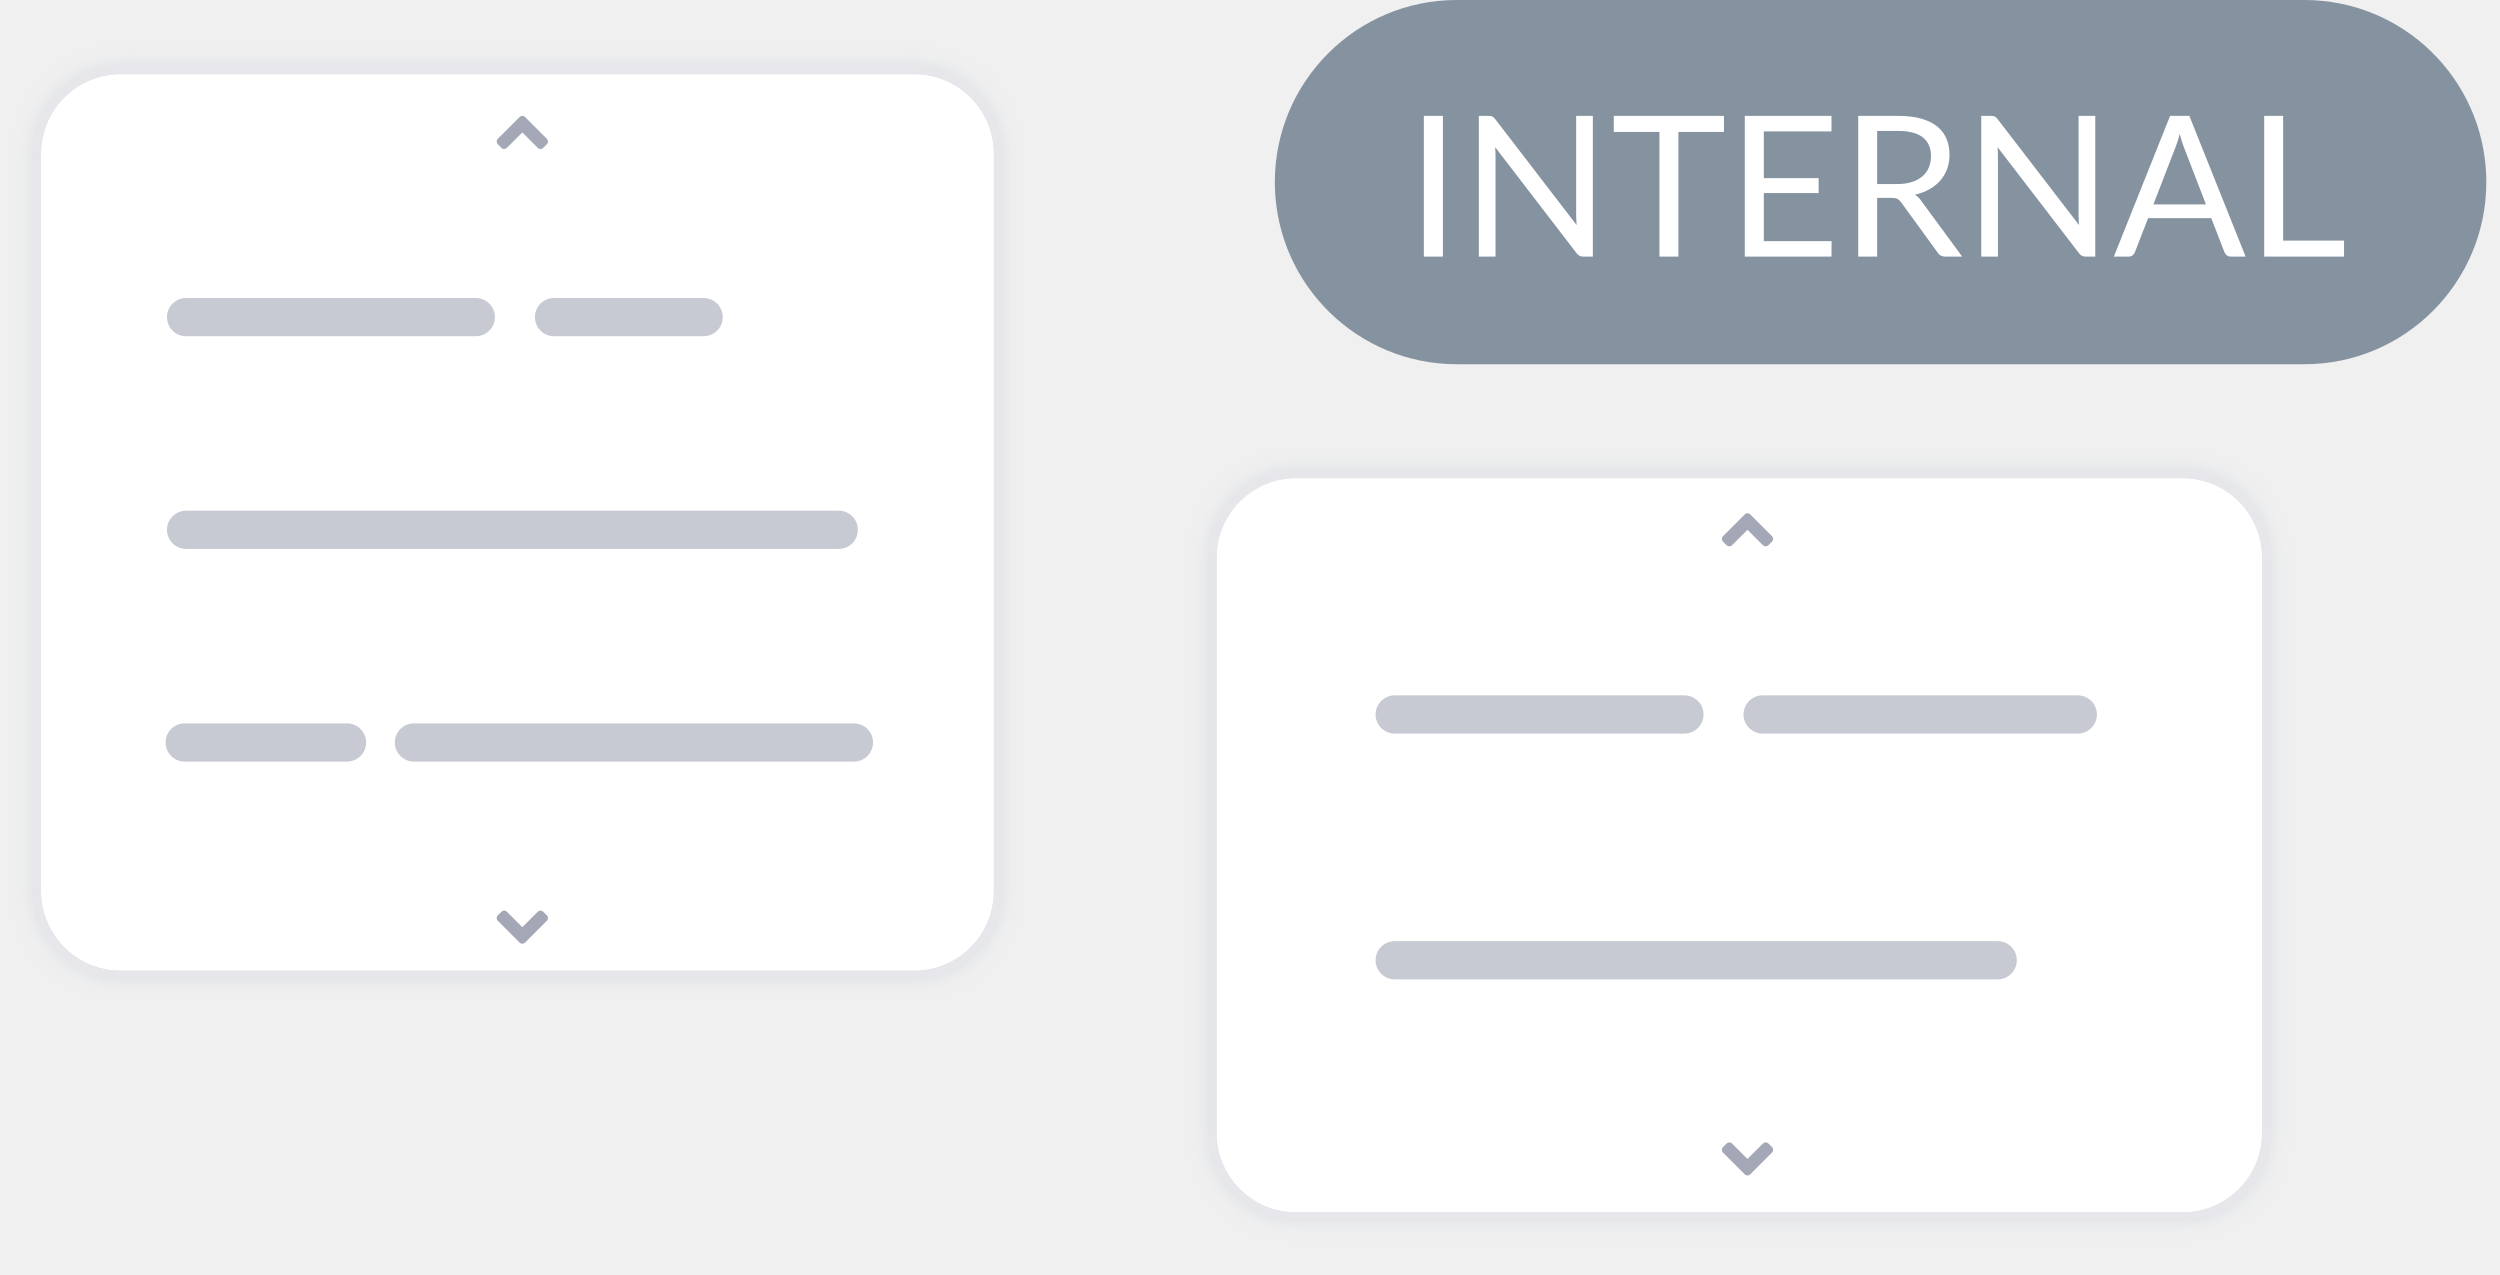
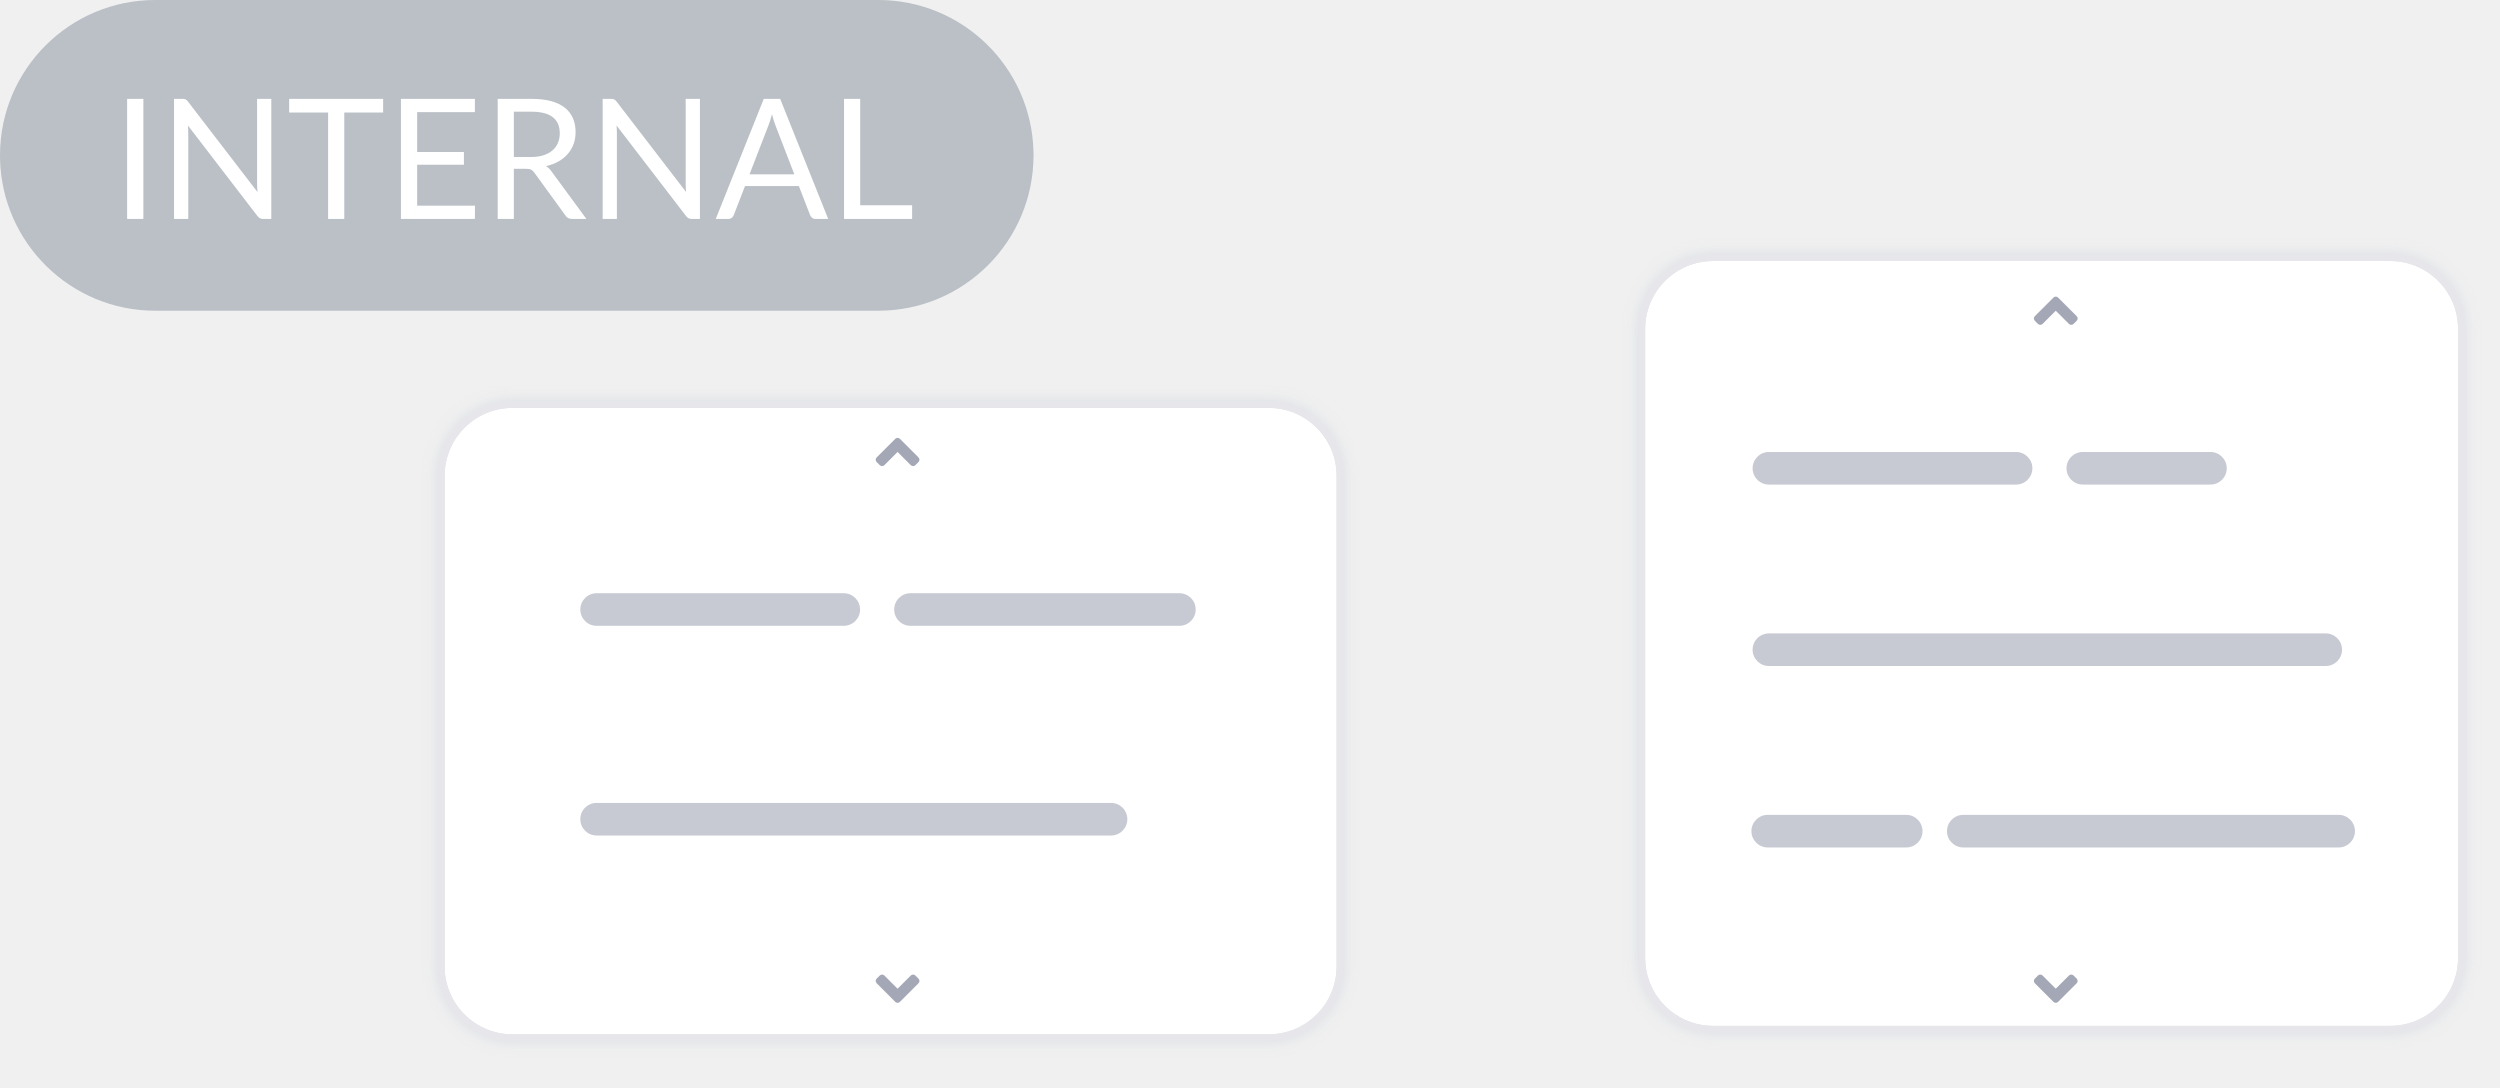
- <svg xmlns="http://www.w3.org/2000/svg" width="151px" height="77px" viewBox="0 0 151 77" version="1.1">
+ <svg xmlns="http://www.w3.org/2000/svg" width="177px" height="77px" viewBox="0 0 177 77" version="1.1">
  <defs>
    <filter x="-4.2%" y="-4.5%" width="108.5%" height="108.9%" filterUnits="objectBoundingBox" id="filter-1">
      <feOffset dx="0" dy="0" in="SourceAlpha" result="shadowOffsetOuter1" />
      <feGaussianBlur stdDeviation="0.5" in="shadowOffsetOuter1" result="shadowBlurOuter1" />
      <feColorMatrix values="0 0 0 0 0.533   0 0 0 0 0.596   0 0 0 0 0.667  0 0 0 0.5 0" type="matrix" in="shadowBlurOuter1" result="shadowMatrixOuter1" />
      <feMerge>
        <feMergeNode in="shadowMatrixOuter1" />
        <feMergeNode in="SourceGraphic" />
      </feMerge>
    </filter>
    <filter x="-3.8%" y="-5.4%" width="107.7%" height="110.9%" filterUnits="objectBoundingBox" id="filter-2">
      <feOffset dx="0" dy="0" in="SourceAlpha" result="shadowOffsetOuter1" />
      <feGaussianBlur stdDeviation="0.5" in="shadowOffsetOuter1" result="shadowBlurOuter1" />
      <feColorMatrix values="0 0 0 0 0.533   0 0 0 0 0.596   0 0 0 0 0.667  0 0 0 0.5 0" type="matrix" in="shadowBlurOuter1" result="shadowMatrixOuter1" />
      <feMerge>
        <feMergeNode in="shadowMatrixOuter1" />
        <feMergeNode in="SourceGraphic" />
      </feMerge>
    </filter>
  </defs>
  <g id="pages" stroke="none" stroke-width="1" fill="none" fill-rule="evenodd">
-     <g id="InternalDropdown" transform="translate(2, 0)" fill-rule="nonzero">
-       <g id="Group-203" transform="translate(0, 4)">
+     <g id="InternalDropdown" fill-rule="nonzero">
+       <g id="Group-218" transform="translate(116, 18)">
        <g id="price_active-copy" filter="url(#filter-1)">
          <path d="M5.285,0.48 C2.631,0.48 0.48,2.631 0.48,5.285 L0.48,49.825 C0.48,52.479 2.631,54.63 5.285,54.63 L53.225,54.63 C55.879,54.63 58.03,52.479 58.03,49.825 L58.03,5.285 C58.03,2.631 55.879,0.48 53.225,0.48 L5.285,0.48 Z" id="Rectangle-17" fill="#FFFFFF" />
          <path d="M5.285,0 L53.225,0 C56.144,0 58.51,2.366 58.51,5.285 L58.51,49.825 C58.51,52.744 56.144,55.11 53.225,55.11 L5.285,55.11 C2.366,55.11 0,52.744 0,49.825 L0,5.285 C0,2.366 2.366,0 5.285,0 Z M5.285,0.48 C2.631,0.48 0.48,2.631 0.48,5.285 L0.48,49.825 C0.48,52.479 2.631,54.63 5.285,54.63 L53.225,54.63 C55.879,54.63 58.03,52.479 58.03,49.825 L58.03,5.285 C58.03,2.631 55.879,0.48 53.225,0.48 L5.285,0.48 Z" id="Rectangle-17" fill="#E6E6EB" />
        </g>
-         <g id="price_active-copy-2" filter="url(#filter-2)" transform="translate(71, 24.4)">
+         <g id="Group-204" transform="translate(8, 3)">
+           <g id="Group-130" transform="translate(0, 11)">
+             <path d="M1.239,15.154 C0.602,15.154 0.085,14.637 0.085,14 C0.085,13.363 0.602,12.846 1.239,12.846 L40.662,12.846 C41.3,12.846 41.816,13.363 41.816,14 C41.816,14.637 41.3,15.154 40.662,15.154 L1.239,15.154 Z" id="Path-Copy" fill-opacity="0.6" fill="#A4A7B5" />
+             <path d="M18.739,-1.32938105e-12 C19.377,-1.32938105e-12 19.893,0.517 19.893,1.154 C19.893,1.791 19.377,2.308 18.739,2.308 L1.239,2.308 C0.602,2.308 0.085,1.791 0.085,1.154 C0.085,0.517 0.602,-1.32938105e-12 1.239,-1.32938105e-12 L18.739,-1.32938105e-12 Z M32.5,-1.32938105e-12 C33.137,-1.32938105e-12 33.654,0.517 33.654,1.154 C33.654,1.791 33.137,2.308 32.5,2.308 L23.462,2.308 C22.824,2.308 22.308,1.791 22.308,1.154 C22.308,0.517 22.824,-1.32938105e-12 23.462,-1.32938105e-12 L32.5,-1.32938105e-12 Z" id="Combined-Shape" fill-opacity="0.6" fill="#A4A7B5" />
+             <path d="M10.962,25.692 C11.599,25.692 12.115,26.209 12.115,26.846 C12.115,27.483 11.599,28 10.962,28 L1.154,28 C0.517,28 -3.55271368e-14,27.483 -3.55271368e-14,26.846 C-3.55271368e-14,26.209 0.517,25.692 1.154,25.692 L10.962,25.692 Z M41.577,25.692 C42.214,25.692 42.731,26.209 42.731,26.846 C42.731,27.483 42.214,28 41.577,28 L15,28 C14.363,28 13.846,27.483 13.846,26.846 C13.846,26.209 14.363,25.692 15,25.692 L41.577,25.692 Z" id="Combined-Shape" fill="#C8CAD3" />
+           </g>
+           <path d="M21.385,49.932 L20.068,48.615 C19.977,48.524 19.977,48.377 20.068,48.287 L20.287,48.068 C20.378,47.977 20.525,47.977 20.615,48.068 L21.548,49.001 L22.482,48.068 C22.573,47.977 22.72,47.977 22.81,48.068 L23.029,48.287 C23.12,48.378 23.12,48.525 23.029,48.615 L21.712,49.932 C21.623,50.023 21.476,50.023 21.385,49.932 L21.385,49.932 Z" id="Shape" fill="#A4A7B5" transform="translate(21.5484, 49) rotate(-360) translate(-21.5484, -49) " />
+           <path d="M21.385,1.932 L20.068,0.615 C19.977,0.524 19.977,0.377 20.068,0.287 L20.287,0.068 C20.378,-0.023 20.525,-0.023 20.615,0.068 L21.548,1.001 L22.482,0.068 C22.573,-0.023 22.72,-0.023 22.81,0.068 L23.029,0.287 C23.12,0.378 23.12,0.525 23.029,0.615 L21.712,1.932 C21.623,2.023 21.476,2.023 21.385,1.932 L21.385,1.932 Z" id="Shape-Copy-4" fill="#A4A7B5" transform="translate(21.5484, 1) scale(1, -1) rotate(-360) translate(-21.5484, -1) " />
+         </g>
+       </g>
+       <g id="Group-220" transform="translate(31, 28.4)">
+         <g id="price_active-copy-2" filter="url(#filter-2)">
          <path d="M5.285,0.48 C2.631,0.48 0.48,2.631 0.48,5.285 L0.48,40.025 C0.48,42.679 2.631,44.83 5.285,44.83 L58.825,44.83 C61.479,44.83 63.63,42.679 63.63,40.025 L63.63,5.285 C63.63,2.631 61.479,0.48 58.825,0.48 L5.285,0.48 Z" id="Rectangle-17" fill="#FFFFFF" />
          <path d="M5.285,0 L58.825,0 C61.744,0 64.11,2.366 64.11,5.285 L64.11,40.025 C64.11,42.944 61.744,45.31 58.825,45.31 L5.285,45.31 C2.366,45.31 0,42.944 0,40.025 L0,5.285 C0,2.366 2.366,0 5.285,0 Z M5.285,0.48 C2.631,0.48 0.48,2.631 0.48,5.285 L0.48,40.025 C0.48,42.679 2.631,44.83 5.285,44.83 L58.825,44.83 C61.479,44.83 63.63,42.679 63.63,40.025 L63.63,5.285 C63.63,2.631 61.479,0.48 58.825,0.48 L5.285,0.48 Z" id="Rectangle-17" fill="#E6E6EB" />
        </g>
+         <g id="Group-204" transform="translate(10, 2.6)" fill="#A4A7B5">
+           <g id="Group-130" transform="translate(0, 11)" fill-opacity="0.6">
+             <path d="M1.239,17.154 C0.602,17.154 0.085,16.637 0.085,16 C0.085,15.363 0.602,14.846 1.239,14.846 L37.662,14.846 C38.3,14.846 38.816,15.363 38.816,16 C38.816,16.637 38.3,17.154 37.662,17.154 L1.239,17.154 Z" id="Path-Copy" />
+             <path d="M18.739,-7.20778992e-12 C19.377,-7.20778992e-12 19.893,0.517 19.893,1.154 C19.893,1.791 19.377,2.308 18.739,2.308 L1.239,2.308 C0.602,2.308 0.085,1.791 0.085,1.154 C0.085,0.517 0.602,-7.20778992e-12 1.239,-7.20778992e-12 L18.739,-7.20778992e-12 Z M42.5,-7.20778992e-12 C43.137,-7.20778992e-12 43.654,0.517 43.654,1.154 C43.654,1.791 43.137,2.308 42.5,2.308 L23.462,2.308 C22.824,2.308 22.308,1.791 22.308,1.154 C22.308,0.517 22.824,-7.20778992e-12 23.462,-7.20778992e-12 L42.5,-7.20778992e-12 Z" id="Combined-Shape" />
+           </g>
+           <path d="M23.81,38.068 L24.029,38.287 C24.12,38.378 24.12,38.525 24.029,38.615 L22.712,39.932 C22.623,40.023 22.476,40.023 22.385,39.932 L21.068,38.615 C20.977,38.524 20.977,38.377 21.068,38.287 L21.287,38.068 C21.378,37.977 21.525,37.977 21.615,38.068 L22.548,39.001 L23.482,38.068 C23.573,37.977 23.72,37.977 23.81,38.068 Z M22.385,0.068 C22.476,-0.023 22.623,-0.023 22.712,0.068 L22.712,0.068 L24.029,1.385 C24.12,1.475 24.12,1.622 24.029,1.713 L24.029,1.713 L23.81,1.932 C23.72,2.023 23.573,2.023 23.482,1.932 L23.482,1.932 L22.548,0.999 L21.615,1.932 C21.525,2.023 21.378,2.023 21.287,1.932 L21.287,1.932 L21.068,1.713 C20.977,1.623 20.977,1.476 21.068,1.385 L21.068,1.385 Z" id="Combined-Shape" />
+         </g>
      </g>
-       <path d="M75,11 C75,4.925 79.928,0 85.991,0 L137.182,0 C143.152,0 148.011,4.763 148.169,10.702 L148.173,11 C148.173,17.075 143.244,22 137.182,22 L85.991,22 C80.02,22 75.162,17.237 75.004,11.298 L75,11 Z" id="Path" fill="#8592A0" />
-       <path d="M85.151,15.5 L85.151,7 L84,7 L84,15.5 L85.151,15.5 Z M88.33,15.5 L88.33,9.444 C88.33,9.361 88.328,9.272 88.324,9.177 C88.32,9.082 88.314,8.985 88.306,8.886 L88.306,8.886 L93.224,15.292 C93.283,15.368 93.343,15.421 93.405,15.453 C93.466,15.484 93.542,15.5 93.633,15.5 L93.633,15.5 L94.208,15.5 L94.208,7 L93.2,7 L93.2,13.021 C93.2,13.108 93.203,13.2 93.209,13.296 C93.215,13.393 93.222,13.493 93.23,13.596 L93.23,13.596 L88.312,7.196 C88.281,7.156 88.251,7.124 88.223,7.098 C88.196,7.072 88.168,7.052 88.14,7.039 C88.113,7.025 88.081,7.015 88.045,7.009 C88.01,7.003 87.966,7 87.915,7 L87.915,7 L87.322,7 L87.322,15.5 L88.33,15.5 Z M99.375,15.5 L99.375,7.967 L102.127,7.967 L102.127,7 L95.472,7 L95.472,7.967 L98.23,7.967 L98.23,15.5 L99.375,15.5 Z M108.622,15.5 L108.628,14.563 L104.535,14.563 L104.535,11.662 L107.845,11.662 L107.845,10.761 L104.535,10.761 L104.535,7.937 L108.622,7.937 L108.622,7 L103.385,7 L103.385,15.5 L108.622,15.5 Z M111.38,15.5 L111.38,11.953 L112.252,11.953 C112.414,11.953 112.534,11.974 112.611,12.015 C112.688,12.057 112.76,12.125 112.828,12.22 L112.828,12.22 L115.034,15.257 C115.133,15.419 115.287,15.5 115.497,15.5 L115.497,15.5 L116.517,15.5 L114.038,12.125 C113.931,11.967 113.804,11.846 113.658,11.763 C113.986,11.688 114.28,11.577 114.539,11.431 C114.798,11.285 115.017,11.108 115.197,10.9 C115.377,10.692 115.515,10.458 115.61,10.197 C115.704,9.936 115.752,9.655 115.752,9.355 C115.752,8.995 115.691,8.67 115.568,8.379 C115.445,8.088 115.257,7.84 115.002,7.635 C114.747,7.429 114.423,7.272 114.032,7.163 C113.64,7.054 113.176,7 112.638,7 L112.638,7 L110.236,7 L110.236,15.5 L111.38,15.5 Z M112.59,11.117 L111.38,11.117 L111.38,7.908 L112.638,7.908 C113.302,7.908 113.8,8.036 114.133,8.293 C114.465,8.55 114.631,8.932 114.631,9.438 C114.631,9.687 114.587,9.914 114.5,10.12 C114.413,10.326 114.284,10.503 114.112,10.651 C113.94,10.799 113.726,10.914 113.471,10.995 C113.216,11.076 112.923,11.117 112.59,11.117 L112.59,11.117 Z M118.676,15.5 L118.676,9.444 C118.676,9.361 118.674,9.272 118.67,9.177 C118.666,9.082 118.66,8.985 118.652,8.886 L118.652,8.886 L123.57,15.292 C123.629,15.368 123.689,15.421 123.751,15.453 C123.812,15.484 123.888,15.5 123.979,15.5 L123.979,15.5 L124.554,15.5 L124.554,7 L123.546,7 L123.546,13.021 C123.546,13.108 123.549,13.2 123.555,13.296 C123.561,13.393 123.568,13.493 123.576,13.596 L123.576,13.596 L118.658,7.196 C118.627,7.156 118.597,7.124 118.569,7.098 C118.542,7.072 118.514,7.052 118.486,7.039 C118.459,7.025 118.427,7.015 118.391,7.009 C118.356,7.003 118.312,7 118.261,7 L118.261,7 L117.668,7 L117.668,15.5 L118.676,15.5 Z M126.565,15.5 C126.664,15.5 126.747,15.472 126.814,15.417 C126.882,15.362 126.927,15.298 126.951,15.227 L126.951,15.227 L127.746,13.175 L131.56,13.175 L132.355,15.227 C132.386,15.306 132.434,15.371 132.497,15.423 C132.56,15.474 132.643,15.5 132.746,15.5 L132.746,15.5 L133.636,15.5 L130.237,7 L129.074,7 L125.676,15.5 L126.565,15.5 Z M131.239,12.344 L128.066,12.344 L129.401,8.892 C129.488,8.679 129.573,8.412 129.656,8.091 C129.695,8.246 129.737,8.391 129.78,8.527 C129.824,8.664 129.865,8.783 129.905,8.886 L129.905,8.886 L131.239,12.344 Z M139.579,15.5 L139.579,14.533 L135.902,14.533 L135.902,7 L134.757,7 L134.757,15.5 L139.579,15.5 Z" id="INTERNAL" fill="#FFFFFF" />
-       <g id="Group-204" transform="translate(8, 7)">
-         <g id="Group-130" transform="translate(0, 11)">
-           <path d="M1.239,15.154 C0.602,15.154 0.085,14.637 0.085,14 C0.085,13.363 0.602,12.846 1.239,12.846 L40.662,12.846 C41.3,12.846 41.816,13.363 41.816,14 C41.816,14.637 41.3,15.154 40.662,15.154 L1.239,15.154 Z" id="Path-Copy" fill-opacity="0.6" fill="#A4A7B5" />
-           <path d="M18.739,-1.32938105e-12 C19.377,-1.32938105e-12 19.893,0.517 19.893,1.154 C19.893,1.791 19.377,2.308 18.739,2.308 L1.239,2.308 C0.602,2.308 0.085,1.791 0.085,1.154 C0.085,0.517 0.602,-1.32938105e-12 1.239,-1.32938105e-12 L18.739,-1.32938105e-12 Z M32.5,-1.32938105e-12 C33.137,-1.32938105e-12 33.654,0.517 33.654,1.154 C33.654,1.791 33.137,2.308 32.5,2.308 L23.462,2.308 C22.824,2.308 22.308,1.791 22.308,1.154 C22.308,0.517 22.824,-1.32938105e-12 23.462,-1.32938105e-12 L32.5,-1.32938105e-12 Z" id="Combined-Shape" fill-opacity="0.6" fill="#A4A7B5" />
-           <path d="M10.962,25.692 C11.599,25.692 12.115,26.209 12.115,26.846 C12.115,27.483 11.599,28 10.962,28 L1.154,28 C0.517,28 -3.55271368e-14,27.483 -3.55271368e-14,26.846 C-3.55271368e-14,26.209 0.517,25.692 1.154,25.692 L10.962,25.692 Z M41.577,25.692 C42.214,25.692 42.731,26.209 42.731,26.846 C42.731,27.483 42.214,28 41.577,28 L15,28 C14.363,28 13.846,27.483 13.846,26.846 C13.846,26.209 14.363,25.692 15,25.692 L41.577,25.692 Z" id="Combined-Shape" fill="#C8CAD3" />
-         </g>
-         <path d="M21.385,49.932 L20.068,48.615 C19.977,48.524 19.977,48.377 20.068,48.287 L20.287,48.068 C20.378,47.977 20.525,47.977 20.615,48.068 L21.548,49.001 L22.482,48.068 C22.573,47.977 22.72,47.977 22.81,48.068 L23.029,48.287 C23.12,48.378 23.12,48.525 23.029,48.615 L21.712,49.932 C21.623,50.023 21.476,50.023 21.385,49.932 L21.385,49.932 Z" id="Shape" fill="#A4A7B5" transform="translate(21.5484, 49) rotate(-360) translate(-21.5484, -49) " />
-         <path d="M21.385,1.932 L20.068,0.615 C19.977,0.524 19.977,0.377 20.068,0.287 L20.287,0.068 C20.378,-0.023 20.525,-0.023 20.615,0.068 L21.548,1.001 L22.482,0.068 C22.573,-0.023 22.72,-0.023 22.81,0.068 L23.029,0.287 C23.12,0.378 23.12,0.525 23.029,0.615 L21.712,1.932 C21.623,2.023 21.476,2.023 21.385,1.932 L21.385,1.932 Z" id="Shape-Copy-4" fill="#A4A7B5" transform="translate(21.5484, 1) scale(1, -1) rotate(-360) translate(-21.5484, -1) " />
-       </g>
-       <g id="Group-204" transform="translate(81, 31)" fill="#A4A7B5">
-         <g id="Group-130" transform="translate(0, 11)" fill-opacity="0.6">
-           <path d="M1.239,17.154 C0.602,17.154 0.085,16.637 0.085,16 C0.085,15.363 0.602,14.846 1.239,14.846 L37.662,14.846 C38.3,14.846 38.816,15.363 38.816,16 C38.816,16.637 38.3,17.154 37.662,17.154 L1.239,17.154 Z" id="Path-Copy" />
-           <path d="M18.739,-7.20778992e-12 C19.377,-7.20778992e-12 19.893,0.517 19.893,1.154 C19.893,1.791 19.377,2.308 18.739,2.308 L1.239,2.308 C0.602,2.308 0.085,1.791 0.085,1.154 C0.085,0.517 0.602,-7.20778992e-12 1.239,-7.20778992e-12 L18.739,-7.20778992e-12 Z M42.5,-7.20778992e-12 C43.137,-7.20778992e-12 43.654,0.517 43.654,1.154 C43.654,1.791 43.137,2.308 42.5,2.308 L23.462,2.308 C22.824,2.308 22.308,1.791 22.308,1.154 C22.308,0.517 22.824,-7.20778992e-12 23.462,-7.20778992e-12 L42.5,-7.20778992e-12 Z" id="Combined-Shape" />
-         </g>
-         <path d="M23.81,38.068 L24.029,38.287 C24.12,38.378 24.12,38.525 24.029,38.615 L22.712,39.932 C22.623,40.023 22.476,40.023 22.385,39.932 L21.068,38.615 C20.977,38.524 20.977,38.377 21.068,38.287 L21.287,38.068 C21.378,37.977 21.525,37.977 21.615,38.068 L22.548,39.001 L23.482,38.068 C23.573,37.977 23.72,37.977 23.81,38.068 Z M22.385,0.068 C22.476,-0.023 22.623,-0.023 22.712,0.068 L22.712,0.068 L24.029,1.385 C24.12,1.475 24.12,1.622 24.029,1.713 L24.029,1.713 L23.81,1.932 C23.72,2.023 23.573,2.023 23.482,1.932 L23.482,1.932 L22.548,0.999 L21.615,1.932 C21.525,2.023 21.378,2.023 21.287,1.932 L21.287,1.932 L21.068,1.713 C20.977,1.623 20.977,1.476 21.068,1.385 L21.068,1.385 Z" id="Combined-Shape" />
+       <g id="Group-219">
+         <path d="M-7.10542736e-15,11 C-7.10542736e-15,4.925 4.928,0 10.991,0 L62.182,0 C68.152,0 73.011,4.763 73.169,10.702 L73.173,11 C73.173,17.075 68.244,22 62.182,22 L10.991,22 C5.02,22 0.162,17.237 0.004,11.298 L-7.10542736e-15,11 Z" id="Path" fill="#BAC0C6" />
+         <path d="M10.151,15.5 L10.151,7 L9,7 L9,15.5 L10.151,15.5 Z M13.33,15.5 L13.33,9.444 C13.33,9.361 13.328,9.272 13.324,9.177 C13.32,9.082 13.314,8.985 13.306,8.886 L13.306,8.886 L18.224,15.292 C18.283,15.368 18.343,15.421 18.405,15.453 C18.466,15.484 18.542,15.5 18.633,15.5 L18.633,15.5 L19.208,15.5 L19.208,7 L18.2,7 L18.2,13.021 C18.2,13.108 18.203,13.2 18.209,13.296 C18.215,13.393 18.222,13.493 18.23,13.596 L18.23,13.596 L13.312,7.196 C13.281,7.156 13.251,7.124 13.223,7.098 C13.196,7.072 13.168,7.052 13.14,7.039 C13.113,7.025 13.081,7.015 13.045,7.009 C13.01,7.003 12.966,7 12.915,7 L12.915,7 L12.322,7 L12.322,15.5 L13.33,15.5 Z M24.375,15.5 L24.375,7.967 L27.127,7.967 L27.127,7 L20.472,7 L20.472,7.967 L23.23,7.967 L23.23,15.5 L24.375,15.5 Z M33.622,15.5 L33.628,14.563 L29.535,14.563 L29.535,11.662 L32.845,11.662 L32.845,10.761 L29.535,10.761 L29.535,7.937 L33.622,7.937 L33.622,7 L28.385,7 L28.385,15.5 L33.622,15.5 Z M36.38,15.5 L36.38,11.953 L37.252,11.953 C37.414,11.953 37.534,11.974 37.611,12.015 C37.688,12.057 37.76,12.125 37.828,12.22 L37.828,12.22 L40.034,15.257 C40.133,15.419 40.287,15.5 40.497,15.5 L40.497,15.5 L41.517,15.5 L39.038,12.125 C38.931,11.967 38.804,11.846 38.658,11.763 C38.986,11.688 39.28,11.577 39.539,11.431 C39.798,11.285 40.017,11.108 40.197,10.9 C40.377,10.692 40.515,10.458 40.61,10.197 C40.704,9.936 40.752,9.655 40.752,9.355 C40.752,8.995 40.691,8.67 40.568,8.379 C40.445,8.088 40.257,7.84 40.002,7.635 C39.747,7.429 39.423,7.272 39.032,7.163 C38.64,7.054 38.176,7 37.638,7 L37.638,7 L35.236,7 L35.236,15.5 L36.38,15.5 Z M37.59,11.117 L36.38,11.117 L36.38,7.908 L37.638,7.908 C38.302,7.908 38.8,8.036 39.133,8.293 C39.465,8.55 39.631,8.932 39.631,9.438 C39.631,9.687 39.587,9.914 39.5,10.12 C39.413,10.326 39.284,10.503 39.112,10.651 C38.94,10.799 38.726,10.914 38.471,10.995 C38.216,11.076 37.923,11.117 37.59,11.117 L37.59,11.117 Z M43.676,15.5 L43.676,9.444 C43.676,9.361 43.674,9.272 43.67,9.177 C43.666,9.082 43.66,8.985 43.652,8.886 L43.652,8.886 L48.57,15.292 C48.629,15.368 48.689,15.421 48.751,15.453 C48.812,15.484 48.888,15.5 48.979,15.5 L48.979,15.5 L49.554,15.5 L49.554,7 L48.546,7 L48.546,13.021 C48.546,13.108 48.549,13.2 48.555,13.296 C48.561,13.393 48.568,13.493 48.576,13.596 L48.576,13.596 L43.658,7.196 C43.627,7.156 43.597,7.124 43.569,7.098 C43.542,7.072 43.514,7.052 43.486,7.039 C43.459,7.025 43.427,7.015 43.391,7.009 C43.356,7.003 43.312,7 43.261,7 L43.261,7 L42.668,7 L42.668,15.5 L43.676,15.5 Z M51.565,15.5 C51.664,15.5 51.747,15.472 51.814,15.417 C51.882,15.362 51.927,15.298 51.951,15.227 L51.951,15.227 L52.746,13.175 L56.56,13.175 L57.355,15.227 C57.386,15.306 57.434,15.371 57.497,15.423 C57.56,15.474 57.643,15.5 57.746,15.5 L57.746,15.5 L58.636,15.5 L55.237,7 L54.074,7 L50.676,15.5 L51.565,15.5 Z M56.239,12.344 L53.066,12.344 L54.401,8.892 C54.488,8.679 54.573,8.412 54.656,8.091 C54.695,8.246 54.737,8.391 54.78,8.527 C54.824,8.664 54.865,8.783 54.905,8.886 L54.905,8.886 L56.239,12.344 Z M64.579,15.5 L64.579,14.533 L60.902,14.533 L60.902,7 L59.757,7 L59.757,15.5 L64.579,15.5 Z" id="INTERNAL" fill="#FFFFFF" />
      </g>
    </g>
  </g>
</svg>
